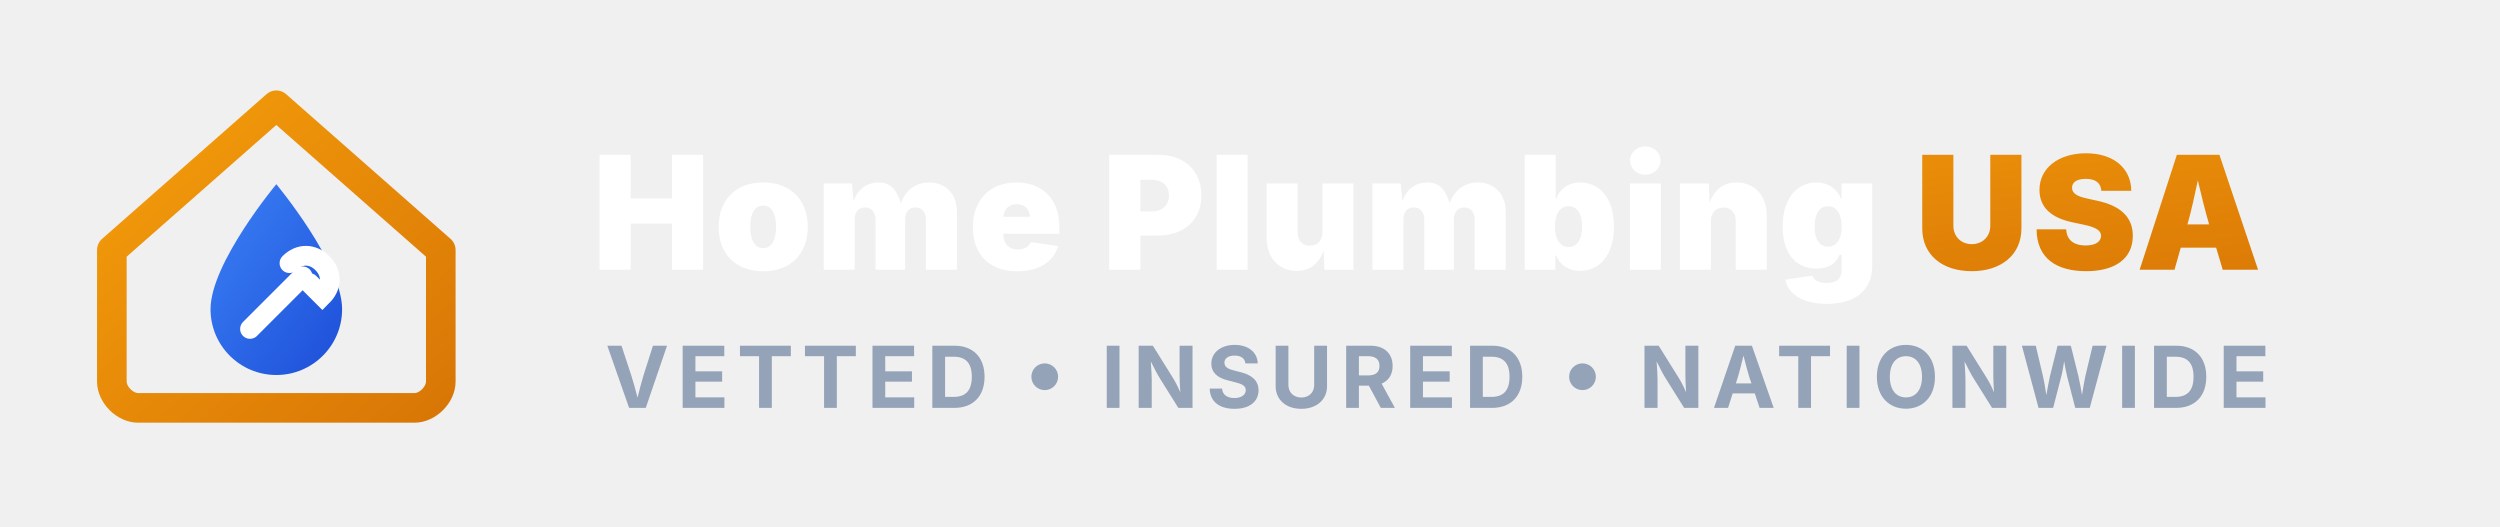
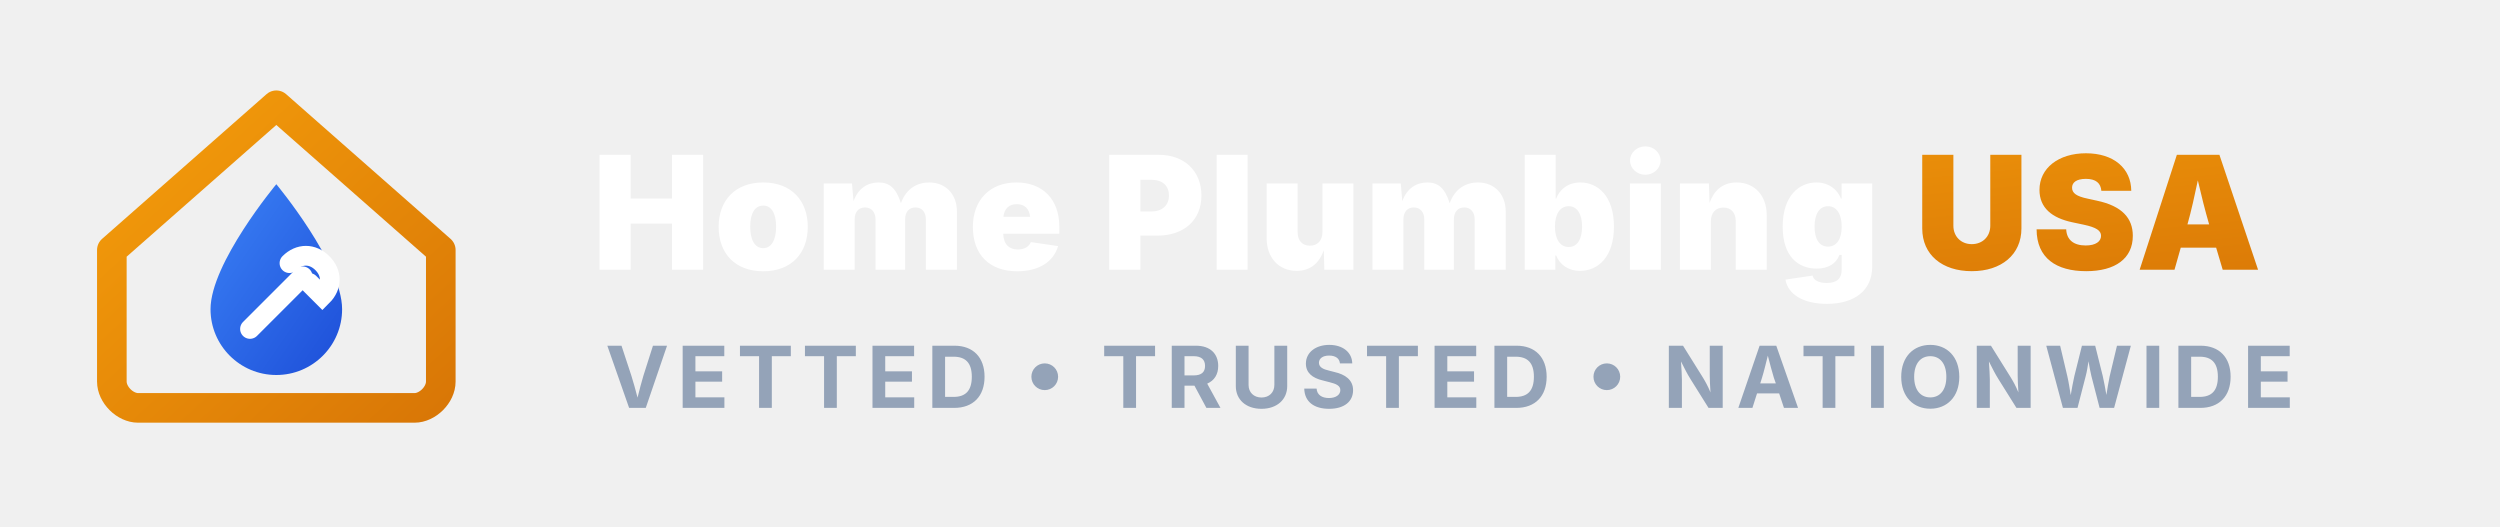
<svg xmlns="http://www.w3.org/2000/svg" viewBox="0 0 380 80" width="380" height="80">
  <defs>
    <linearGradient id="blueGrad" x1="0%" y1="0%" x2="100%" y2="100%">
      <stop offset="0%" stop-color="#3b82f6" />
      <stop offset="100%" stop-color="#1d4ed8" />
    </linearGradient>
    <linearGradient id="goldGrad" x1="0%" y1="0%" x2="100%" y2="100%">
      <stop offset="0%" stop-color="#f59e0b" />
      <stop offset="100%" stop-color="#d97706" />
    </linearGradient>
  </defs>
  <g transform="translate(12, 10)">
    <path d="M 5 28 L 30 6 L 55 28 L 55 48 C 55 50 53 52 51 52 L 9 52 C 7 52 5 50 5 48 Z" fill="none" stroke="url(#goldGrad)" stroke-width="4.5" stroke-linejoin="round" stroke-linecap="round" />
    <path d="M 30 18 C 30 18, 20 30, 20 37 A 10 10 0 0 0 40 37 C 40 30, 30 18, 30 18 Z" fill="url(#blueGrad)" />
    <path d="M 26 40 L 34 32" stroke="#ffffff" stroke-width="3" stroke-linecap="round" />
    <path d="M 32 30 C 33.5 28.5 35.5 28.5 37 30 C 38.5 31.5 38.5 33.5 37 35 L 35 33" stroke="#ffffff" stroke-width="3" stroke-linecap="round" fill="none" />
  </g>
  <g transform="translate(90, 15)">
    <text x="0" y="26" font-family="'Outfit', 'Inter', sans-serif" font-size="24" font-weight="900" fill="#ffffff" letter-spacing="0.5">Home Plumbing <tspan fill="url(#goldGrad)">USA</tspan>
    </text>
-     <text x="2" y="47" font-family="'Inter', sans-serif" font-size="13" font-weight="700" fill="#94a3b8" letter-spacing="1.2">VETTED • INSURED • NATIONWIDE</text>
+     <text x="2" y="47" font-family="'Inter', sans-serif" font-size="13" font-weight="700" fill="#94a3b8" letter-spacing="1.2">VETTED • TRUSTED • NATIONWIDE</text>
  </g>
</svg>
